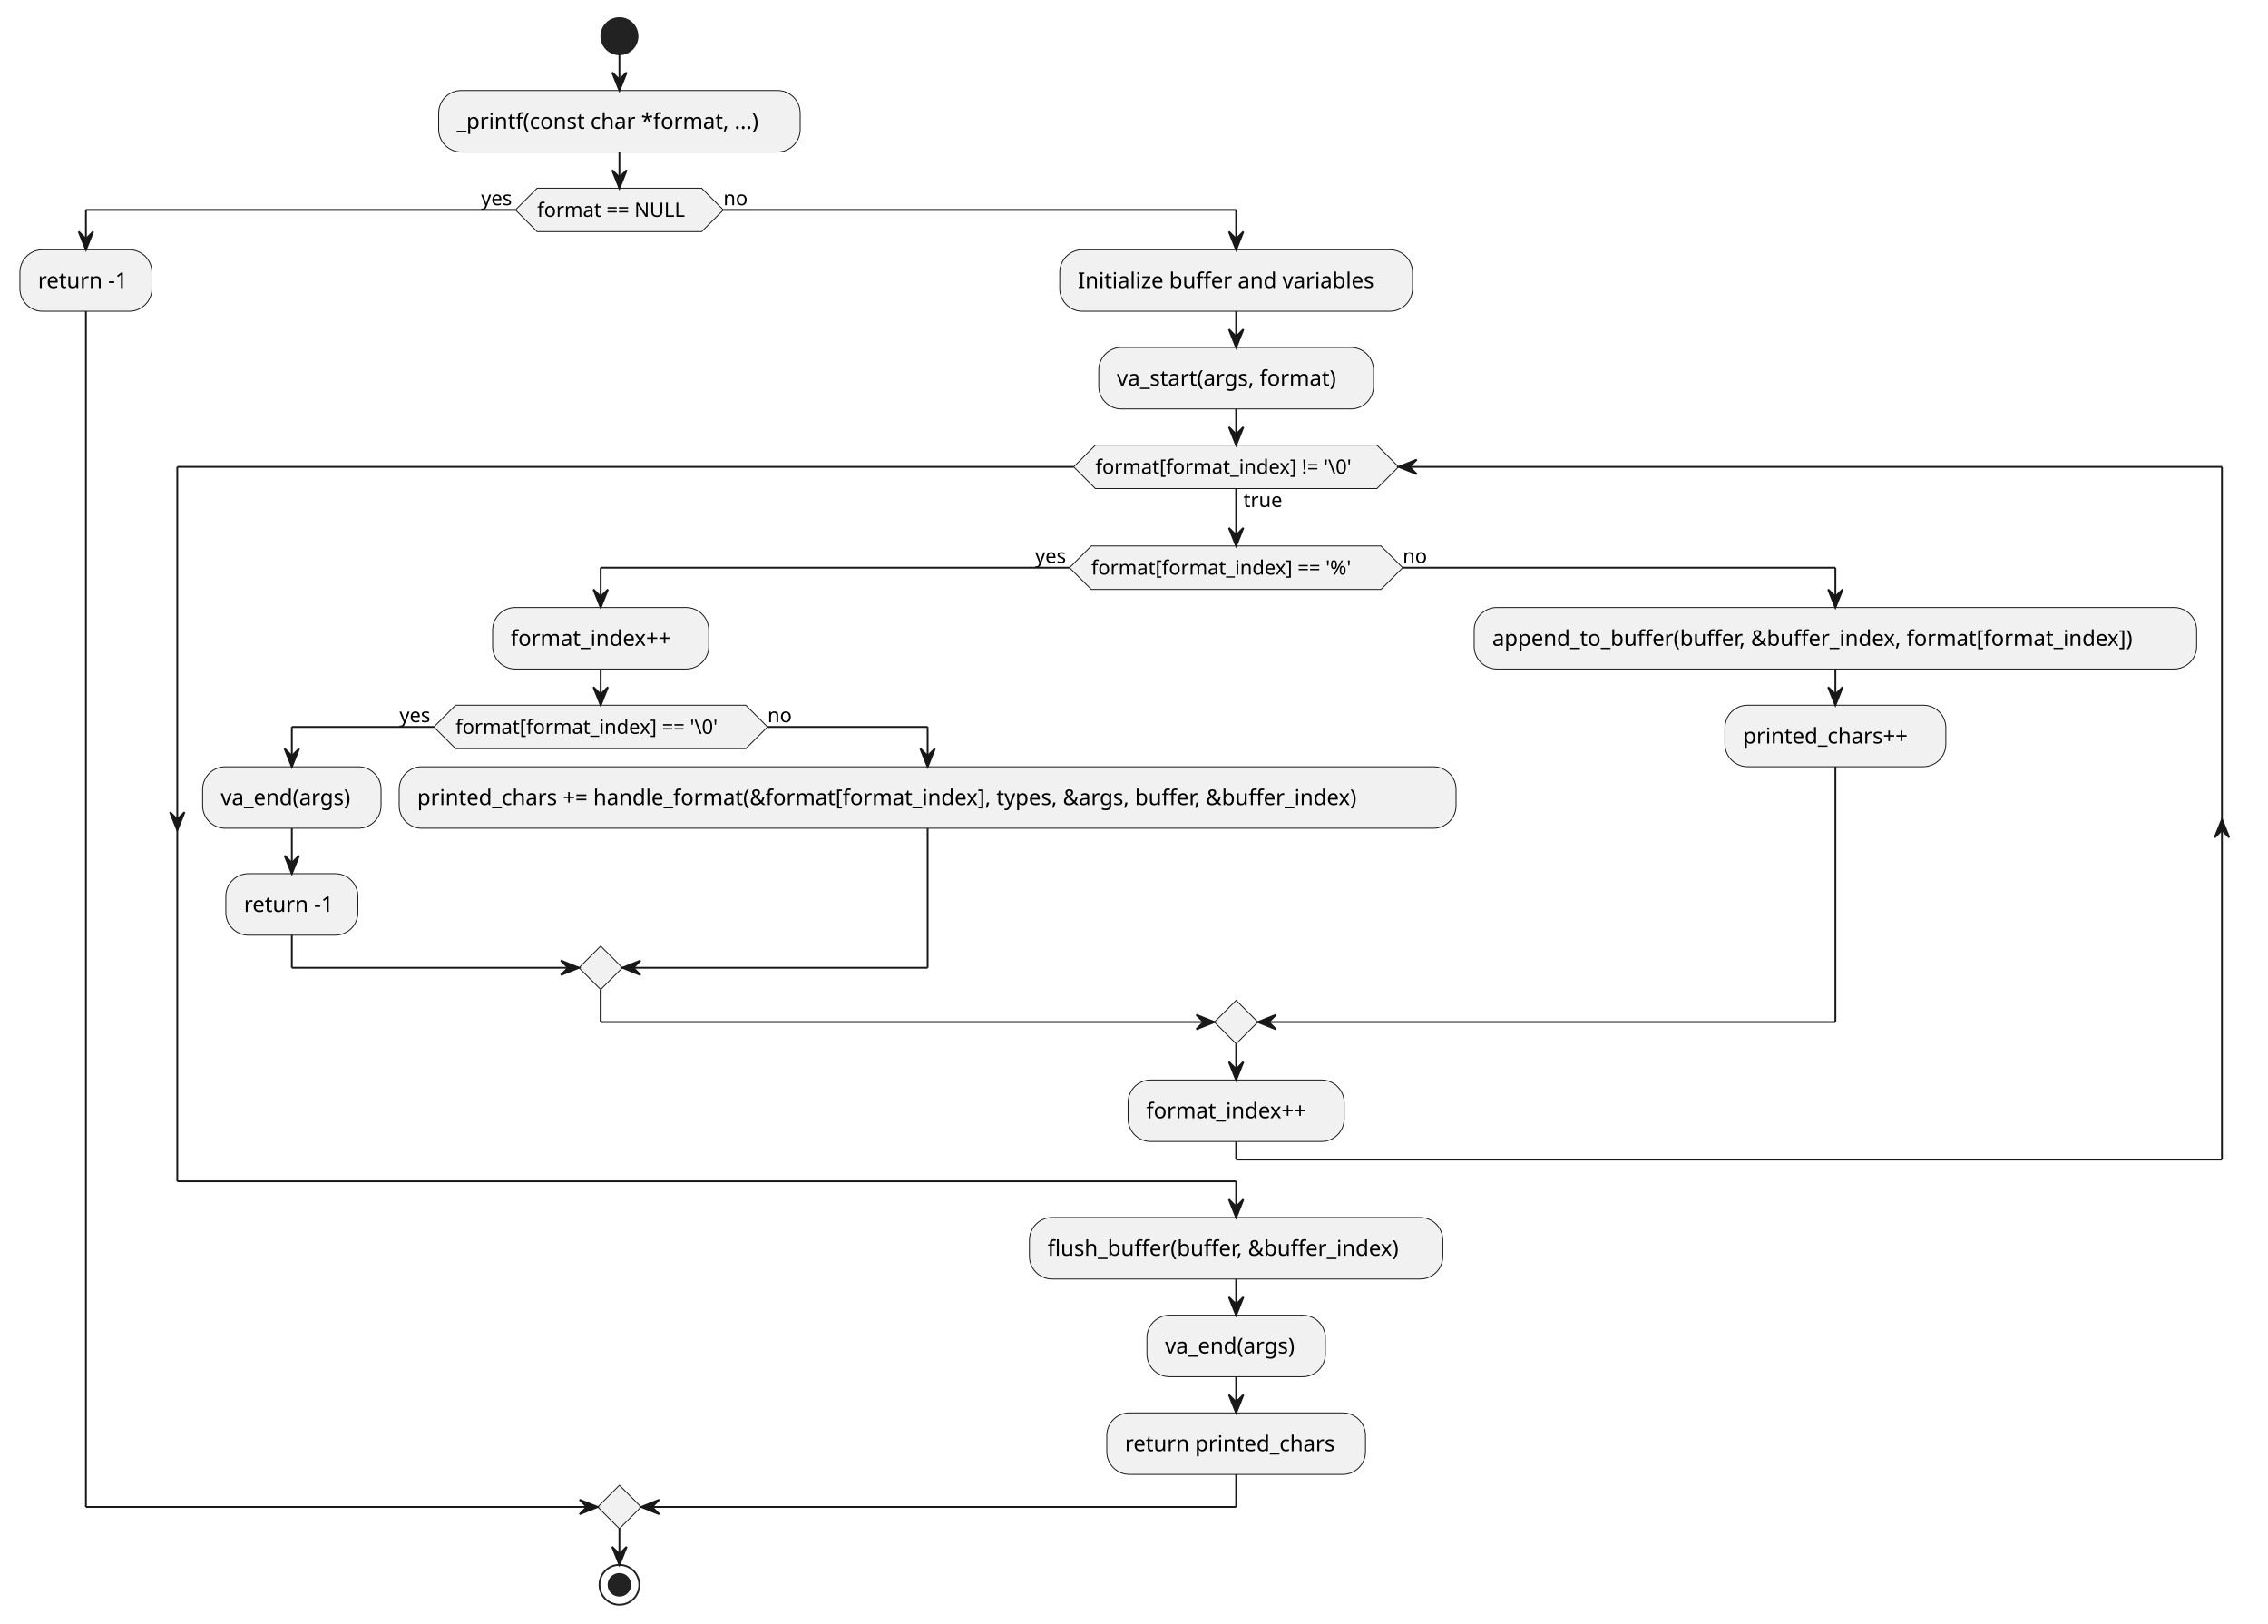
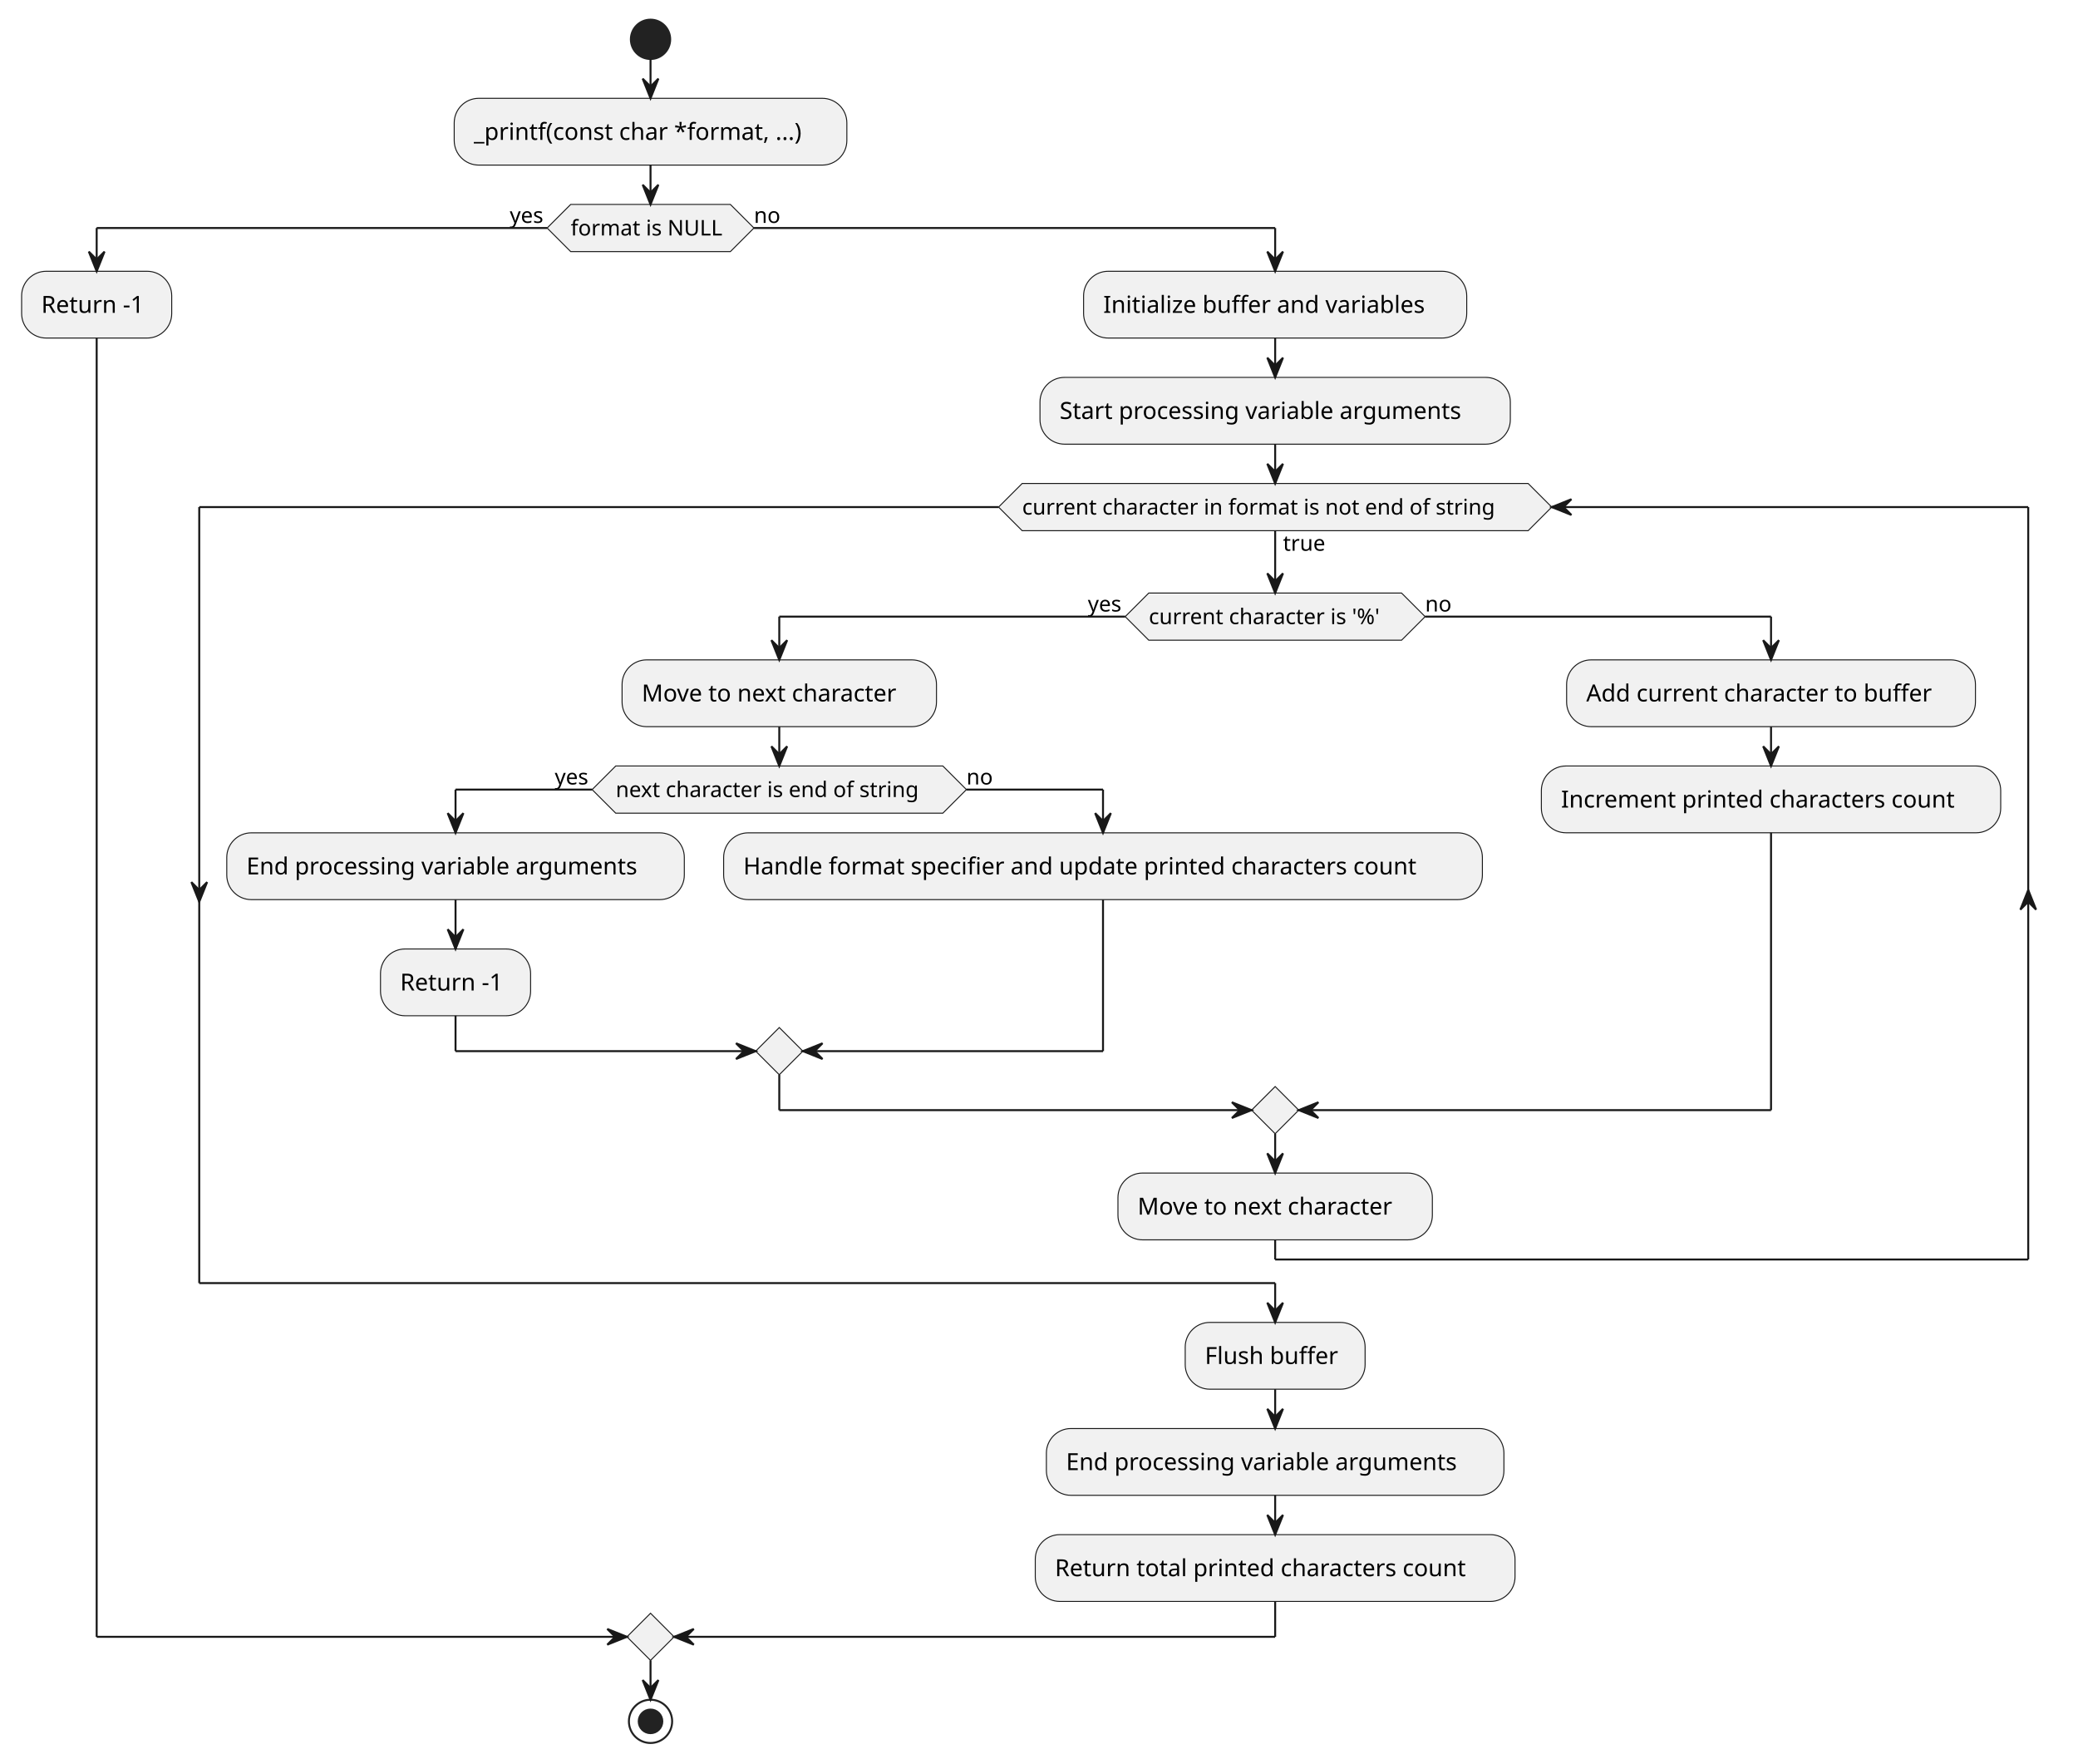
- <svg xmlns="http://www.w3.org/2000/svg" contentStyleType="text/css" height="897px" preserveAspectRatio="none" style="width:1253px;height:897px;background:#FFFFFF;" version="1.1" viewBox="0 0 1253 897" width="1253px" zoomAndPan="magnify">
+ <svg xmlns="http://www.w3.org/2000/svg" contentStyleType="text/css" height="897px" preserveAspectRatio="none" style="width:1057px;height:897px;background:#FFFFFF;" version="1.1" viewBox="0 0 1057 897" width="1057px" zoomAndPan="magnify">
  <defs />
  <g>
-     <ellipse cx="342.199" cy="20" fill="#222222" rx="10" ry="10" style="stroke:#222222;stroke-width:1;" />
-     <rect fill="#F1F1F1" height="33.969" rx="12.5" ry="12.5" style="stroke:#181818;stroke-width:0.5;" width="199.725" x="242.337" y="50" />
-     <text fill="#000000" font-family="sans-serif" font-size="12" lengthAdjust="spacing" textLength="179.725" x="252.337" y="71.139">_printf(const char *format, ...)</text>
-     <polygon fill="#F1F1F1" points="296.77,103.969,387.628,103.969,399.628,115.969,387.628,127.969,296.77,127.969,284.77,115.969,296.77,103.969" style="stroke:#181818;stroke-width:0.5;" />
-     <text fill="#000000" font-family="sans-serif" font-size="11" lengthAdjust="spacing" textLength="90.857" x="296.77" y="119.777">format == NULL</text>
-     <text fill="#000000" font-family="sans-serif" font-size="11" lengthAdjust="spacing" textLength="19.008" x="265.762" y="113.374">yes</text>
-     <text fill="#000000" font-family="sans-serif" font-size="11" lengthAdjust="spacing" textLength="13.702" x="399.628" y="113.374">no</text>
-     <rect fill="#F1F1F1" height="33.969" rx="12.5" ry="12.5" style="stroke:#181818;stroke-width:0.5;" width="72.945" x="11" y="137.969" />
-     <text fill="#000000" font-family="sans-serif" font-size="12" lengthAdjust="spacing" textLength="52.945" x="21" y="159.107">return -1</text>
-     <rect fill="#F1F1F1" height="33.969" rx="12.5" ry="12.5" style="stroke:#181818;stroke-width:0.5;" width="194.891" x="585.48" y="137.969" />
-     <text fill="#000000" font-family="sans-serif" font-size="12" lengthAdjust="spacing" textLength="174.891" x="595.48" y="159.107">Initialize buffer and variables</text>
-     <rect fill="#F1F1F1" height="33.969" rx="12.5" ry="12.5" style="stroke:#181818;stroke-width:0.5;" width="151.801" x="607.025" y="191.938" />
-     <text fill="#000000" font-family="sans-serif" font-size="12" lengthAdjust="spacing" textLength="131.801" x="617.025" y="213.076">va_start(args, format)</text>
-     <polygon fill="#F1F1F1" points="602.883,301.617,762.968,301.617,774.968,313.617,762.968,325.617,602.883,325.617,590.883,313.617,602.883,301.617" style="stroke:#181818;stroke-width:0.5;" />
-     <text fill="#000000" font-family="sans-serif" font-size="11" lengthAdjust="spacing" textLength="160.085" x="602.883" y="317.425">format[format_index] == '%'</text>
-     <text fill="#000000" font-family="sans-serif" font-size="11" lengthAdjust="spacing" textLength="19.008" x="571.875" y="311.022">yes</text>
-     <text fill="#000000" font-family="sans-serif" font-size="11" lengthAdjust="spacing" textLength="13.702" x="774.968" y="311.022">no</text>
-     <rect fill="#F1F1F1" height="33.969" rx="12.5" ry="12.5" style="stroke:#181818;stroke-width:0.5;" width="119.398" x="272.158" y="335.617" />
-     <text fill="#000000" font-family="sans-serif" font-size="12" lengthAdjust="spacing" textLength="99.398" x="282.158" y="356.755">format_index++</text>
-     <polygon fill="#F1F1F1" points="251.688,389.585,412.026,389.585,424.026,401.585,412.026,413.585,251.688,413.585,239.688,401.585,251.688,389.585" style="stroke:#181818;stroke-width:0.5;" />
-     <text fill="#000000" font-family="sans-serif" font-size="11" lengthAdjust="spacing" textLength="160.338" x="251.688" y="405.394">format[format_index] == '\0'</text>
-     <text fill="#000000" font-family="sans-serif" font-size="11" lengthAdjust="spacing" textLength="19.008" x="220.68" y="398.991">yes</text>
-     <text fill="#000000" font-family="sans-serif" font-size="11" lengthAdjust="spacing" textLength="13.702" x="424.026" y="398.991">no</text>
-     <rect fill="#F1F1F1" height="33.969" rx="12.5" ry="12.5" style="stroke:#181818;stroke-width:0.5;" width="98.58" x="111.945" y="423.585" />
-     <text fill="#000000" font-family="sans-serif" font-size="12" lengthAdjust="spacing" textLength="78.58" x="121.945" y="444.724">va_end(args)</text>
-     <rect fill="#F1F1F1" height="33.969" rx="12.5" ry="12.5" style="stroke:#181818;stroke-width:0.5;" width="72.945" x="124.763" y="482.652" />
-     <text fill="#000000" font-family="sans-serif" font-size="12" lengthAdjust="spacing" textLength="52.945" x="134.763" y="503.791">return -1</text>
-     <rect fill="#F1F1F1" height="33.969" rx="12.5" ry="12.5" style="stroke:#181818;stroke-width:0.5;" width="583.906" x="220.525" y="423.585" />
-     <text fill="#000000" font-family="sans-serif" font-size="12" lengthAdjust="spacing" textLength="563.906" x="230.525" y="444.724">printed_chars += handle_format(&amp;format[format_index], types, &amp;args, buffer, &amp;buffer_index)</text>
-     <polygon fill="#F1F1F1" points="331.857,522.621,343.857,534.621,331.857,546.621,319.857,534.621,331.857,522.621" style="stroke:#181818;stroke-width:0.5;" />
-     <rect fill="#F1F1F1" height="33.969" rx="12.5" ry="12.5" style="stroke:#181818;stroke-width:0.5;" width="399.125" x="814.432" y="335.617" />
-     <text fill="#000000" font-family="sans-serif" font-size="12" lengthAdjust="spacing" textLength="379.125" x="824.432" y="356.755">append_to_buffer(buffer, &amp;buffer_index, format[format_index])</text>
-     <rect fill="#F1F1F1" height="33.969" rx="12.5" ry="12.5" style="stroke:#181818;stroke-width:0.5;" width="122.047" x="952.971" y="389.585" />
-     <text fill="#000000" font-family="sans-serif" font-size="12" lengthAdjust="spacing" textLength="102.047" x="962.971" y="410.724">printed_chars++</text>
-     <polygon fill="#F1F1F1" points="682.926,552.621,694.926,564.621,682.926,576.621,670.926,564.621,682.926,552.621" style="stroke:#181818;stroke-width:0.5;" />
-     <rect fill="#F1F1F1" height="33.969" rx="12.5" ry="12.5" style="stroke:#181818;stroke-width:0.5;" width="119.398" x="623.226" y="596.621" />
-     <text fill="#000000" font-family="sans-serif" font-size="12" lengthAdjust="spacing" textLength="99.398" x="633.226" y="617.759">format_index++</text>
-     <polygon fill="#F1F1F1" points="605.16,245.906,760.691,245.906,772.691,257.906,760.691,269.906,605.16,269.906,593.16,257.906,605.16,245.906" style="stroke:#181818;stroke-width:0.5;" />
-     <text fill="#000000" font-family="sans-serif" font-size="11" lengthAdjust="spacing" textLength="22.575" x="686.926" y="280.117">true</text>
-     <text fill="#000000" font-family="sans-serif" font-size="11" lengthAdjust="spacing" textLength="155.531" x="605.16" y="261.714">format[format_index] != '\0'</text>
-     <rect fill="#F1F1F1" height="33.969" rx="12.5" ry="12.5" style="stroke:#181818;stroke-width:0.5;" width="228.377" x="568.737" y="672.589" />
-     <text fill="#000000" font-family="sans-serif" font-size="12" lengthAdjust="spacing" textLength="208.377" x="578.737" y="693.728">flush_buffer(buffer, &amp;buffer_index)</text>
-     <rect fill="#F1F1F1" height="33.969" rx="12.5" ry="12.5" style="stroke:#181818;stroke-width:0.5;" width="98.58" x="633.635" y="726.558" />
-     <text fill="#000000" font-family="sans-serif" font-size="12" lengthAdjust="spacing" textLength="78.58" x="643.635" y="747.697">va_end(args)</text>
-     <rect fill="#F1F1F1" height="33.969" rx="12.5" ry="12.5" style="stroke:#181818;stroke-width:0.5;" width="142.918" x="611.467" y="780.527" />
-     <text fill="#000000" font-family="sans-serif" font-size="12" lengthAdjust="spacing" textLength="122.918" x="621.467" y="801.665">return printed_chars</text>
-     <polygon fill="#F1F1F1" points="342.199,820.496,354.199,832.496,342.199,844.496,330.199,832.496,342.199,820.496" style="stroke:#181818;stroke-width:0.5;" />
-     <ellipse cx="342.199" cy="875.496" fill="none" rx="11" ry="11" style="stroke:#222222;stroke-width:1;" />
-     <ellipse cx="342.199" cy="875.496" fill="#222222" rx="6" ry="6" style="stroke:#222222;stroke-width:1;" />
-     <line style="stroke:#181818;stroke-width:1;" x1="342.199" x2="342.199" y1="30" y2="50" />
-     <polygon fill="#181818" points="338.199,40,342.199,50,346.199,40,342.199,44" style="stroke:#181818;stroke-width:1;" />
-     <line style="stroke:#181818;stroke-width:1;" x1="682.926" x2="682.926" y1="171.938" y2="191.938" />
-     <polygon fill="#181818" points="678.926,181.938,682.926,191.938,686.926,181.938,682.926,185.938" style="stroke:#181818;stroke-width:1;" />
-     <line style="stroke:#181818;stroke-width:1;" x1="161.235" x2="161.235" y1="457.554" y2="482.652" />
-     <polygon fill="#181818" points="157.235,472.652,161.235,482.652,165.235,472.652,161.235,476.652" style="stroke:#181818;stroke-width:1;" />
-     <line style="stroke:#181818;stroke-width:1;" x1="239.688" x2="161.235" y1="401.585" y2="401.585" />
-     <line style="stroke:#181818;stroke-width:1;" x1="161.235" x2="161.235" y1="401.585" y2="423.585" />
-     <polygon fill="#181818" points="157.235,413.585,161.235,423.585,165.235,413.585,161.235,417.585" style="stroke:#181818;stroke-width:1;" />
-     <line style="stroke:#181818;stroke-width:1;" x1="424.026" x2="512.479" y1="401.585" y2="401.585" />
-     <line style="stroke:#181818;stroke-width:1;" x1="512.479" x2="512.479" y1="401.585" y2="423.585" />
-     <polygon fill="#181818" points="508.478,413.585,512.479,423.585,516.479,413.585,512.479,417.585" style="stroke:#181818;stroke-width:1;" />
-     <line style="stroke:#181818;stroke-width:1;" x1="161.235" x2="161.235" y1="516.621" y2="534.621" />
-     <line style="stroke:#181818;stroke-width:1;" x1="161.235" x2="319.857" y1="534.621" y2="534.621" />
-     <polygon fill="#181818" points="309.857,530.621,319.857,534.621,309.857,538.621,313.857,534.621" style="stroke:#181818;stroke-width:1;" />
-     <line style="stroke:#181818;stroke-width:1;" x1="512.479" x2="512.479" y1="457.554" y2="534.621" />
-     <line style="stroke:#181818;stroke-width:1;" x1="512.479" x2="343.857" y1="534.621" y2="534.621" />
-     <polygon fill="#181818" points="353.857,530.621,343.857,534.621,353.857,538.621,349.857,534.621" style="stroke:#181818;stroke-width:1;" />
-     <line style="stroke:#181818;stroke-width:1;" x1="331.857" x2="331.857" y1="369.585" y2="389.585" />
-     <polygon fill="#181818" points="327.857,379.585,331.857,389.585,335.857,379.585,331.857,383.585" style="stroke:#181818;stroke-width:1;" />
-     <line style="stroke:#181818;stroke-width:1;" x1="1013.994" x2="1013.994" y1="369.585" y2="389.585" />
-     <polygon fill="#181818" points="1009.994,379.585,1013.994,389.585,1017.994,379.585,1013.994,383.585" style="stroke:#181818;stroke-width:1;" />
-     <line style="stroke:#181818;stroke-width:1;" x1="590.883" x2="331.857" y1="313.617" y2="313.617" />
-     <line style="stroke:#181818;stroke-width:1;" x1="331.857" x2="331.857" y1="313.617" y2="335.617" />
-     <polygon fill="#181818" points="327.857,325.617,331.857,335.617,335.857,325.617,331.857,329.617" style="stroke:#181818;stroke-width:1;" />
-     <line style="stroke:#181818;stroke-width:1;" x1="774.968" x2="1013.994" y1="313.617" y2="313.617" />
-     <line style="stroke:#181818;stroke-width:1;" x1="1013.994" x2="1013.994" y1="313.617" y2="335.617" />
-     <polygon fill="#181818" points="1009.994,325.617,1013.994,335.617,1017.994,325.617,1013.994,329.617" style="stroke:#181818;stroke-width:1;" />
-     <line style="stroke:#181818;stroke-width:1;" x1="331.857" x2="331.857" y1="546.621" y2="564.621" />
-     <line style="stroke:#181818;stroke-width:1;" x1="331.857" x2="670.926" y1="564.621" y2="564.621" />
-     <polygon fill="#181818" points="660.926,560.621,670.926,564.621,660.926,568.621,664.926,564.621" style="stroke:#181818;stroke-width:1;" />
-     <line style="stroke:#181818;stroke-width:1;" x1="1013.994" x2="1013.994" y1="423.554" y2="564.621" />
-     <line style="stroke:#181818;stroke-width:1;" x1="1013.994" x2="694.926" y1="564.621" y2="564.621" />
-     <polygon fill="#181818" points="704.926,560.621,694.926,564.621,704.926,568.621,700.926,564.621" style="stroke:#181818;stroke-width:1;" />
-     <line style="stroke:#181818;stroke-width:1;" x1="682.926" x2="682.926" y1="576.621" y2="596.621" />
-     <polygon fill="#181818" points="678.926,586.621,682.926,596.621,686.926,586.621,682.926,590.621" style="stroke:#181818;stroke-width:1;" />
-     <line style="stroke:#181818;stroke-width:1;" x1="682.926" x2="682.926" y1="269.906" y2="301.617" />
-     <polygon fill="#181818" points="678.926,291.617,682.926,301.617,686.926,291.617,682.926,295.617" style="stroke:#181818;stroke-width:1;" />
-     <line style="stroke:#181818;stroke-width:1;" x1="682.926" x2="682.926" y1="630.589" y2="640.589" />
-     <line style="stroke:#181818;stroke-width:1;" x1="682.926" x2="1227.557" y1="640.589" y2="640.589" />
-     <polygon fill="#181818" points="1223.557,462.652,1227.557,452.652,1231.557,462.652,1227.557,458.652" style="stroke:#181818;stroke-width:1;" />
-     <line style="stroke:#181818;stroke-width:1;" x1="1227.557" x2="1227.557" y1="257.906" y2="640.589" />
-     <line style="stroke:#181818;stroke-width:1;" x1="1227.557" x2="772.691" y1="257.906" y2="257.906" />
-     <polygon fill="#181818" points="782.691,253.906,772.691,257.906,782.691,261.906,778.691,257.906" style="stroke:#181818;stroke-width:1;" />
-     <line style="stroke:#181818;stroke-width:1;" x1="593.16" x2="97.945" y1="257.906" y2="257.906" />
-     <polygon fill="#181818" points="93.945,448.652,97.945,458.652,101.945,448.652,97.945,452.652" style="stroke:#181818;stroke-width:1;" />
-     <line style="stroke:#181818;stroke-width:1;" x1="97.945" x2="97.945" y1="257.906" y2="652.589" />
-     <line style="stroke:#181818;stroke-width:1;" x1="97.945" x2="682.926" y1="652.589" y2="652.589" />
-     <line style="stroke:#181818;stroke-width:1;" x1="682.926" x2="682.926" y1="652.589" y2="672.589" />
-     <polygon fill="#181818" points="678.926,662.589,682.926,672.589,686.926,662.589,682.926,666.589" style="stroke:#181818;stroke-width:1;" />
-     <line style="stroke:#181818;stroke-width:1;" x1="682.926" x2="682.926" y1="225.906" y2="245.906" />
-     <polygon fill="#181818" points="678.926,235.906,682.926,245.906,686.926,235.906,682.926,239.906" style="stroke:#181818;stroke-width:1;" />
-     <line style="stroke:#181818;stroke-width:1;" x1="682.926" x2="682.926" y1="706.558" y2="726.558" />
-     <polygon fill="#181818" points="678.926,716.558,682.926,726.558,686.926,716.558,682.926,720.558" style="stroke:#181818;stroke-width:1;" />
-     <line style="stroke:#181818;stroke-width:1;" x1="682.926" x2="682.926" y1="760.527" y2="780.527" />
-     <polygon fill="#181818" points="678.926,770.527,682.926,780.527,686.926,770.527,682.926,774.527" style="stroke:#181818;stroke-width:1;" />
-     <line style="stroke:#181818;stroke-width:1;" x1="284.77" x2="47.473" y1="115.969" y2="115.969" />
-     <line style="stroke:#181818;stroke-width:1;" x1="47.473" x2="47.473" y1="115.969" y2="137.969" />
-     <polygon fill="#181818" points="43.473,127.969,47.473,137.969,51.473,127.969,47.473,131.969" style="stroke:#181818;stroke-width:1;" />
-     <line style="stroke:#181818;stroke-width:1;" x1="399.628" x2="682.926" y1="115.969" y2="115.969" />
-     <line style="stroke:#181818;stroke-width:1;" x1="682.926" x2="682.926" y1="115.969" y2="137.969" />
-     <polygon fill="#181818" points="678.926,127.969,682.926,137.969,686.926,127.969,682.926,131.969" style="stroke:#181818;stroke-width:1;" />
-     <line style="stroke:#181818;stroke-width:1;" x1="47.473" x2="47.473" y1="171.938" y2="832.496" />
-     <line style="stroke:#181818;stroke-width:1;" x1="47.473" x2="330.199" y1="832.496" y2="832.496" />
-     <polygon fill="#181818" points="320.199,828.496,330.199,832.496,320.199,836.496,324.199,832.496" style="stroke:#181818;stroke-width:1;" />
-     <line style="stroke:#181818;stroke-width:1;" x1="682.926" x2="682.926" y1="814.496" y2="832.496" />
-     <line style="stroke:#181818;stroke-width:1;" x1="682.926" x2="354.199" y1="832.496" y2="832.496" />
-     <polygon fill="#181818" points="364.199,828.496,354.199,832.496,364.199,836.496,360.199,832.496" style="stroke:#181818;stroke-width:1;" />
-     <line style="stroke:#181818;stroke-width:1;" x1="342.199" x2="342.199" y1="83.969" y2="103.969" />
-     <polygon fill="#181818" points="338.199,93.969,342.199,103.969,346.199,93.969,342.199,97.969" style="stroke:#181818;stroke-width:1;" />
-     <line style="stroke:#181818;stroke-width:1;" x1="342.199" x2="342.199" y1="844.496" y2="864.496" />
-     <polygon fill="#181818" points="338.199,854.496,342.199,864.496,346.199,854.496,342.199,858.496" style="stroke:#181818;stroke-width:1;" />
+     <ellipse cx="330.899" cy="20" fill="#222222" rx="10" ry="10" style="stroke:#222222;stroke-width:1;" />
+     <rect fill="#F1F1F1" height="33.969" rx="12.5" ry="12.5" style="stroke:#181818;stroke-width:0.5;" width="199.725" x="231.037" y="50" />
+     <text fill="#000000" font-family="sans-serif" font-size="12" lengthAdjust="spacing" textLength="179.725" x="241.037" y="71.139">_printf(const char *format, ...)</text>
+     <polygon fill="#F1F1F1" points="290.294,103.969,371.505,103.969,383.505,115.969,371.505,127.969,290.294,127.969,278.294,115.969,290.294,103.969" style="stroke:#181818;stroke-width:0.5;" />
+     <text fill="#000000" font-family="sans-serif" font-size="11" lengthAdjust="spacing" textLength="81.211" x="290.294" y="119.777">format is NULL</text>
+     <text fill="#000000" font-family="sans-serif" font-size="11" lengthAdjust="spacing" textLength="19.008" x="259.285" y="113.374">yes</text>
+     <text fill="#000000" font-family="sans-serif" font-size="11" lengthAdjust="spacing" textLength="13.702" x="383.505" y="113.374">no</text>
+     <rect fill="#F1F1F1" height="33.969" rx="12.5" ry="12.5" style="stroke:#181818;stroke-width:0.5;" width="76.35" x="11" y="137.969" />
+     <text fill="#000000" font-family="sans-serif" font-size="12" lengthAdjust="spacing" textLength="56.35" x="21" y="159.107">Return -1</text>
+     <rect fill="#F1F1F1" height="33.969" rx="12.5" ry="12.5" style="stroke:#181818;stroke-width:0.5;" width="194.891" x="551.178" y="137.969" />
+     <text fill="#000000" font-family="sans-serif" font-size="12" lengthAdjust="spacing" textLength="174.891" x="561.178" y="159.107">Initialize buffer and variables</text>
+     <rect fill="#F1F1F1" height="33.969" rx="12.5" ry="12.5" style="stroke:#181818;stroke-width:0.5;" width="239.246" x="529" y="191.938" />
+     <text fill="#000000" font-family="sans-serif" font-size="12" lengthAdjust="spacing" textLength="219.246" x="539" y="213.076">Start processing variable arguments</text>
+     <polygon fill="#F1F1F1" points="584.34,301.617,712.908,301.617,724.908,313.617,712.908,325.617,584.34,325.617,572.34,313.617,584.34,301.617" style="stroke:#181818;stroke-width:0.5;" />
+     <text fill="#000000" font-family="sans-serif" font-size="11" lengthAdjust="spacing" textLength="128.568" x="584.34" y="317.425">current character is '%'</text>
+     <text fill="#000000" font-family="sans-serif" font-size="11" lengthAdjust="spacing" textLength="19.008" x="553.331" y="311.022">yes</text>
+     <text fill="#000000" font-family="sans-serif" font-size="11" lengthAdjust="spacing" textLength="13.702" x="724.908" y="311.022">no</text>
+     <rect fill="#F1F1F1" height="33.969" rx="12.5" ry="12.5" style="stroke:#181818;stroke-width:0.5;" width="159.928" x="316.425" y="335.617" />
+     <text fill="#000000" font-family="sans-serif" font-size="12" lengthAdjust="spacing" textLength="139.928" x="326.425" y="356.755">Move to next character</text>
+     <polygon fill="#F1F1F1" points="313.185,389.585,479.592,389.585,491.592,401.585,479.592,413.585,313.185,413.585,301.185,401.585,313.185,389.585" style="stroke:#181818;stroke-width:0.5;" />
+     <text fill="#000000" font-family="sans-serif" font-size="11" lengthAdjust="spacing" textLength="166.407" x="313.185" y="405.394">next character is end of string</text>
+     <text fill="#000000" font-family="sans-serif" font-size="11" lengthAdjust="spacing" textLength="19.008" x="282.177" y="398.991">yes</text>
+     <text fill="#000000" font-family="sans-serif" font-size="11" lengthAdjust="spacing" textLength="13.702" x="491.592" y="398.991">no</text>
+     <rect fill="#F1F1F1" height="33.969" rx="12.5" ry="12.5" style="stroke:#181818;stroke-width:0.5;" width="232.736" x="115.35" y="423.585" />
+     <text fill="#000000" font-family="sans-serif" font-size="12" lengthAdjust="spacing" textLength="212.736" x="125.35" y="444.724">End processing variable arguments</text>
+     <rect fill="#F1F1F1" height="33.969" rx="12.5" ry="12.5" style="stroke:#181818;stroke-width:0.5;" width="76.35" x="193.543" y="482.652" />
+     <text fill="#000000" font-family="sans-serif" font-size="12" lengthAdjust="spacing" textLength="56.35" x="203.543" y="503.791">Return -1</text>
+     <rect fill="#F1F1F1" height="33.969" rx="12.5" ry="12.5" style="stroke:#181818;stroke-width:0.5;" width="385.947" x="368.086" y="423.585" />
+     <text fill="#000000" font-family="sans-serif" font-size="12" lengthAdjust="spacing" textLength="365.947" x="378.086" y="444.724">Handle format specifier and update printed characters count</text>
+     <polygon fill="#F1F1F1" points="396.389,522.621,408.389,534.621,396.389,546.621,384.389,534.621,396.389,522.621" style="stroke:#181818;stroke-width:0.5;" />
+     <rect fill="#F1F1F1" height="33.969" rx="12.5" ry="12.5" style="stroke:#181818;stroke-width:0.5;" width="207.963" x="796.877" y="335.617" />
+     <text fill="#000000" font-family="sans-serif" font-size="12" lengthAdjust="spacing" textLength="187.963" x="806.877" y="356.755">Add current character to buffer</text>
+     <rect fill="#F1F1F1" height="33.969" rx="12.5" ry="12.5" style="stroke:#181818;stroke-width:0.5;" width="233.65" x="784.033" y="389.585" />
+     <text fill="#000000" font-family="sans-serif" font-size="12" lengthAdjust="spacing" textLength="213.65" x="794.033" y="410.724">Increment printed characters count</text>
+     <polygon fill="#F1F1F1" points="648.624,552.621,660.624,564.621,648.624,576.621,636.624,564.621,648.624,552.621" style="stroke:#181818;stroke-width:0.5;" />
+     <rect fill="#F1F1F1" height="33.969" rx="12.5" ry="12.5" style="stroke:#181818;stroke-width:0.5;" width="159.928" x="568.66" y="596.621" />
+     <text fill="#000000" font-family="sans-serif" font-size="12" lengthAdjust="spacing" textLength="139.928" x="578.66" y="617.759">Move to next character</text>
+     <polygon fill="#F1F1F1" points="519.929,245.906,777.318,245.906,789.318,257.906,777.318,269.906,519.929,269.906,507.929,257.906,519.929,245.906" style="stroke:#181818;stroke-width:0.5;" />
+     <text fill="#000000" font-family="sans-serif" font-size="11" lengthAdjust="spacing" textLength="22.575" x="652.624" y="280.117">true</text>
+     <text fill="#000000" font-family="sans-serif" font-size="11" lengthAdjust="spacing" textLength="257.388" x="519.929" y="261.714">current character in format is not end of string</text>
+     <rect fill="#F1F1F1" height="33.969" rx="12.5" ry="12.5" style="stroke:#181818;stroke-width:0.5;" width="91.502" x="602.873" y="672.589" />
+     <text fill="#000000" font-family="sans-serif" font-size="12" lengthAdjust="spacing" textLength="71.502" x="612.873" y="693.728">Flush buffer</text>
+     <rect fill="#F1F1F1" height="33.969" rx="12.5" ry="12.5" style="stroke:#181818;stroke-width:0.5;" width="232.736" x="532.255" y="726.558" />
+     <text fill="#000000" font-family="sans-serif" font-size="12" lengthAdjust="spacing" textLength="212.736" x="542.255" y="747.697">End processing variable arguments</text>
+     <rect fill="#F1F1F1" height="33.969" rx="12.5" ry="12.5" style="stroke:#181818;stroke-width:0.5;" width="244.033" x="526.607" y="780.527" />
+     <text fill="#000000" font-family="sans-serif" font-size="12" lengthAdjust="spacing" textLength="224.033" x="536.607" y="801.665">Return total printed characters count</text>
+     <polygon fill="#F1F1F1" points="330.899,820.496,342.899,832.496,330.899,844.496,318.899,832.496,330.899,820.496" style="stroke:#181818;stroke-width:0.5;" />
+     <ellipse cx="330.899" cy="875.496" fill="none" rx="11" ry="11" style="stroke:#222222;stroke-width:1;" />
+     <ellipse cx="330.899" cy="875.496" fill="#222222" rx="6" ry="6" style="stroke:#222222;stroke-width:1;" />
+     <line style="stroke:#181818;stroke-width:1;" x1="330.899" x2="330.899" y1="30" y2="50" />
+     <polygon fill="#181818" points="326.899,40,330.899,50,334.899,40,330.899,44" style="stroke:#181818;stroke-width:1;" />
+     <line style="stroke:#181818;stroke-width:1;" x1="648.624" x2="648.624" y1="171.938" y2="191.938" />
+     <polygon fill="#181818" points="644.624,181.938,648.624,191.938,652.624,181.938,648.624,185.938" style="stroke:#181818;stroke-width:1;" />
+     <line style="stroke:#181818;stroke-width:1;" x1="231.718" x2="231.718" y1="457.554" y2="482.652" />
+     <polygon fill="#181818" points="227.718,472.652,231.718,482.652,235.718,472.652,231.718,476.652" style="stroke:#181818;stroke-width:1;" />
+     <line style="stroke:#181818;stroke-width:1;" x1="301.185" x2="231.718" y1="401.585" y2="401.585" />
+     <line style="stroke:#181818;stroke-width:1;" x1="231.718" x2="231.718" y1="401.585" y2="423.585" />
+     <polygon fill="#181818" points="227.718,413.585,231.718,423.585,235.718,413.585,231.718,417.585" style="stroke:#181818;stroke-width:1;" />
+     <line style="stroke:#181818;stroke-width:1;" x1="491.592" x2="561.06" y1="401.585" y2="401.585" />
+     <line style="stroke:#181818;stroke-width:1;" x1="561.06" x2="561.06" y1="401.585" y2="423.585" />
+     <polygon fill="#181818" points="557.06,413.585,561.06,423.585,565.06,413.585,561.06,417.585" style="stroke:#181818;stroke-width:1;" />
+     <line style="stroke:#181818;stroke-width:1;" x1="231.718" x2="231.718" y1="516.621" y2="534.621" />
+     <line style="stroke:#181818;stroke-width:1;" x1="231.718" x2="384.389" y1="534.621" y2="534.621" />
+     <polygon fill="#181818" points="374.389,530.621,384.389,534.621,374.389,538.621,378.389,534.621" style="stroke:#181818;stroke-width:1;" />
+     <line style="stroke:#181818;stroke-width:1;" x1="561.06" x2="561.06" y1="457.554" y2="534.621" />
+     <line style="stroke:#181818;stroke-width:1;" x1="561.06" x2="408.389" y1="534.621" y2="534.621" />
+     <polygon fill="#181818" points="418.389,530.621,408.389,534.621,418.389,538.621,414.389,534.621" style="stroke:#181818;stroke-width:1;" />
+     <line style="stroke:#181818;stroke-width:1;" x1="396.389" x2="396.389" y1="369.585" y2="389.585" />
+     <polygon fill="#181818" points="392.389,379.585,396.389,389.585,400.389,379.585,396.389,383.585" style="stroke:#181818;stroke-width:1;" />
+     <line style="stroke:#181818;stroke-width:1;" x1="900.858" x2="900.858" y1="369.585" y2="389.585" />
+     <polygon fill="#181818" points="896.858,379.585,900.858,389.585,904.858,379.585,900.858,383.585" style="stroke:#181818;stroke-width:1;" />
+     <line style="stroke:#181818;stroke-width:1;" x1="572.34" x2="396.389" y1="313.617" y2="313.617" />
+     <line style="stroke:#181818;stroke-width:1;" x1="396.389" x2="396.389" y1="313.617" y2="335.617" />
+     <polygon fill="#181818" points="392.389,325.617,396.389,335.617,400.389,325.617,396.389,329.617" style="stroke:#181818;stroke-width:1;" />
+     <line style="stroke:#181818;stroke-width:1;" x1="724.908" x2="900.858" y1="313.617" y2="313.617" />
+     <line style="stroke:#181818;stroke-width:1;" x1="900.858" x2="900.858" y1="313.617" y2="335.617" />
+     <polygon fill="#181818" points="896.858,325.617,900.858,335.617,904.858,325.617,900.858,329.617" style="stroke:#181818;stroke-width:1;" />
+     <line style="stroke:#181818;stroke-width:1;" x1="396.389" x2="396.389" y1="546.621" y2="564.621" />
+     <line style="stroke:#181818;stroke-width:1;" x1="396.389" x2="636.624" y1="564.621" y2="564.621" />
+     <polygon fill="#181818" points="626.624,560.621,636.624,564.621,626.624,568.621,630.624,564.621" style="stroke:#181818;stroke-width:1;" />
+     <line style="stroke:#181818;stroke-width:1;" x1="900.858" x2="900.858" y1="423.554" y2="564.621" />
+     <line style="stroke:#181818;stroke-width:1;" x1="900.858" x2="660.624" y1="564.621" y2="564.621" />
+     <polygon fill="#181818" points="670.624,560.621,660.624,564.621,670.624,568.621,666.624,564.621" style="stroke:#181818;stroke-width:1;" />
+     <line style="stroke:#181818;stroke-width:1;" x1="648.624" x2="648.624" y1="576.621" y2="596.621" />
+     <polygon fill="#181818" points="644.624,586.621,648.624,596.621,652.624,586.621,648.624,590.621" style="stroke:#181818;stroke-width:1;" />
+     <line style="stroke:#181818;stroke-width:1;" x1="648.624" x2="648.624" y1="269.906" y2="301.617" />
+     <polygon fill="#181818" points="644.624,291.617,648.624,301.617,652.624,291.617,648.624,295.617" style="stroke:#181818;stroke-width:1;" />
+     <line style="stroke:#181818;stroke-width:1;" x1="648.624" x2="648.624" y1="630.589" y2="640.589" />
+     <line style="stroke:#181818;stroke-width:1;" x1="648.624" x2="1031.684" y1="640.589" y2="640.589" />
+     <polygon fill="#181818" points="1027.684,462.652,1031.684,452.652,1035.684,462.652,1031.684,458.652" style="stroke:#181818;stroke-width:1;" />
+     <line style="stroke:#181818;stroke-width:1;" x1="1031.684" x2="1031.684" y1="257.906" y2="640.589" />
+     <line style="stroke:#181818;stroke-width:1;" x1="1031.684" x2="789.318" y1="257.906" y2="257.906" />
+     <polygon fill="#181818" points="799.318,253.906,789.318,257.906,799.318,261.906,795.318,257.906" style="stroke:#181818;stroke-width:1;" />
+     <line style="stroke:#181818;stroke-width:1;" x1="507.929" x2="101.35" y1="257.906" y2="257.906" />
+     <polygon fill="#181818" points="97.35,448.652,101.35,458.652,105.35,448.652,101.35,452.652" style="stroke:#181818;stroke-width:1;" />
+     <line style="stroke:#181818;stroke-width:1;" x1="101.35" x2="101.35" y1="257.906" y2="652.589" />
+     <line style="stroke:#181818;stroke-width:1;" x1="101.35" x2="648.624" y1="652.589" y2="652.589" />
+     <line style="stroke:#181818;stroke-width:1;" x1="648.624" x2="648.624" y1="652.589" y2="672.589" />
+     <polygon fill="#181818" points="644.624,662.589,648.624,672.589,652.624,662.589,648.624,666.589" style="stroke:#181818;stroke-width:1;" />
+     <line style="stroke:#181818;stroke-width:1;" x1="648.624" x2="648.624" y1="225.906" y2="245.906" />
+     <polygon fill="#181818" points="644.624,235.906,648.624,245.906,652.624,235.906,648.624,239.906" style="stroke:#181818;stroke-width:1;" />
+     <line style="stroke:#181818;stroke-width:1;" x1="648.624" x2="648.624" y1="706.558" y2="726.558" />
+     <polygon fill="#181818" points="644.624,716.558,648.624,726.558,652.624,716.558,648.624,720.558" style="stroke:#181818;stroke-width:1;" />
+     <line style="stroke:#181818;stroke-width:1;" x1="648.624" x2="648.624" y1="760.527" y2="780.527" />
+     <polygon fill="#181818" points="644.624,770.527,648.624,780.527,652.624,770.527,648.624,774.527" style="stroke:#181818;stroke-width:1;" />
+     <line style="stroke:#181818;stroke-width:1;" x1="278.294" x2="49.175" y1="115.969" y2="115.969" />
+     <line style="stroke:#181818;stroke-width:1;" x1="49.175" x2="49.175" y1="115.969" y2="137.969" />
+     <polygon fill="#181818" points="45.175,127.969,49.175,137.969,53.175,127.969,49.175,131.969" style="stroke:#181818;stroke-width:1;" />
+     <line style="stroke:#181818;stroke-width:1;" x1="383.505" x2="648.624" y1="115.969" y2="115.969" />
+     <line style="stroke:#181818;stroke-width:1;" x1="648.624" x2="648.624" y1="115.969" y2="137.969" />
+     <polygon fill="#181818" points="644.624,127.969,648.624,137.969,652.624,127.969,648.624,131.969" style="stroke:#181818;stroke-width:1;" />
+     <line style="stroke:#181818;stroke-width:1;" x1="49.175" x2="49.175" y1="171.938" y2="832.496" />
+     <line style="stroke:#181818;stroke-width:1;" x1="49.175" x2="318.899" y1="832.496" y2="832.496" />
+     <polygon fill="#181818" points="308.899,828.496,318.899,832.496,308.899,836.496,312.899,832.496" style="stroke:#181818;stroke-width:1;" />
+     <line style="stroke:#181818;stroke-width:1;" x1="648.624" x2="648.624" y1="814.496" y2="832.496" />
+     <line style="stroke:#181818;stroke-width:1;" x1="648.624" x2="342.899" y1="832.496" y2="832.496" />
+     <polygon fill="#181818" points="352.899,828.496,342.899,832.496,352.899,836.496,348.899,832.496" style="stroke:#181818;stroke-width:1;" />
+     <line style="stroke:#181818;stroke-width:1;" x1="330.899" x2="330.899" y1="83.969" y2="103.969" />
+     <polygon fill="#181818" points="326.899,93.969,330.899,103.969,334.899,93.969,330.899,97.969" style="stroke:#181818;stroke-width:1;" />
+     <line style="stroke:#181818;stroke-width:1;" x1="330.899" x2="330.899" y1="844.496" y2="864.496" />
+     <polygon fill="#181818" points="326.899,854.496,330.899,864.496,334.899,854.496,330.899,858.496" style="stroke:#181818;stroke-width:1;" />
  </g>
</svg>
